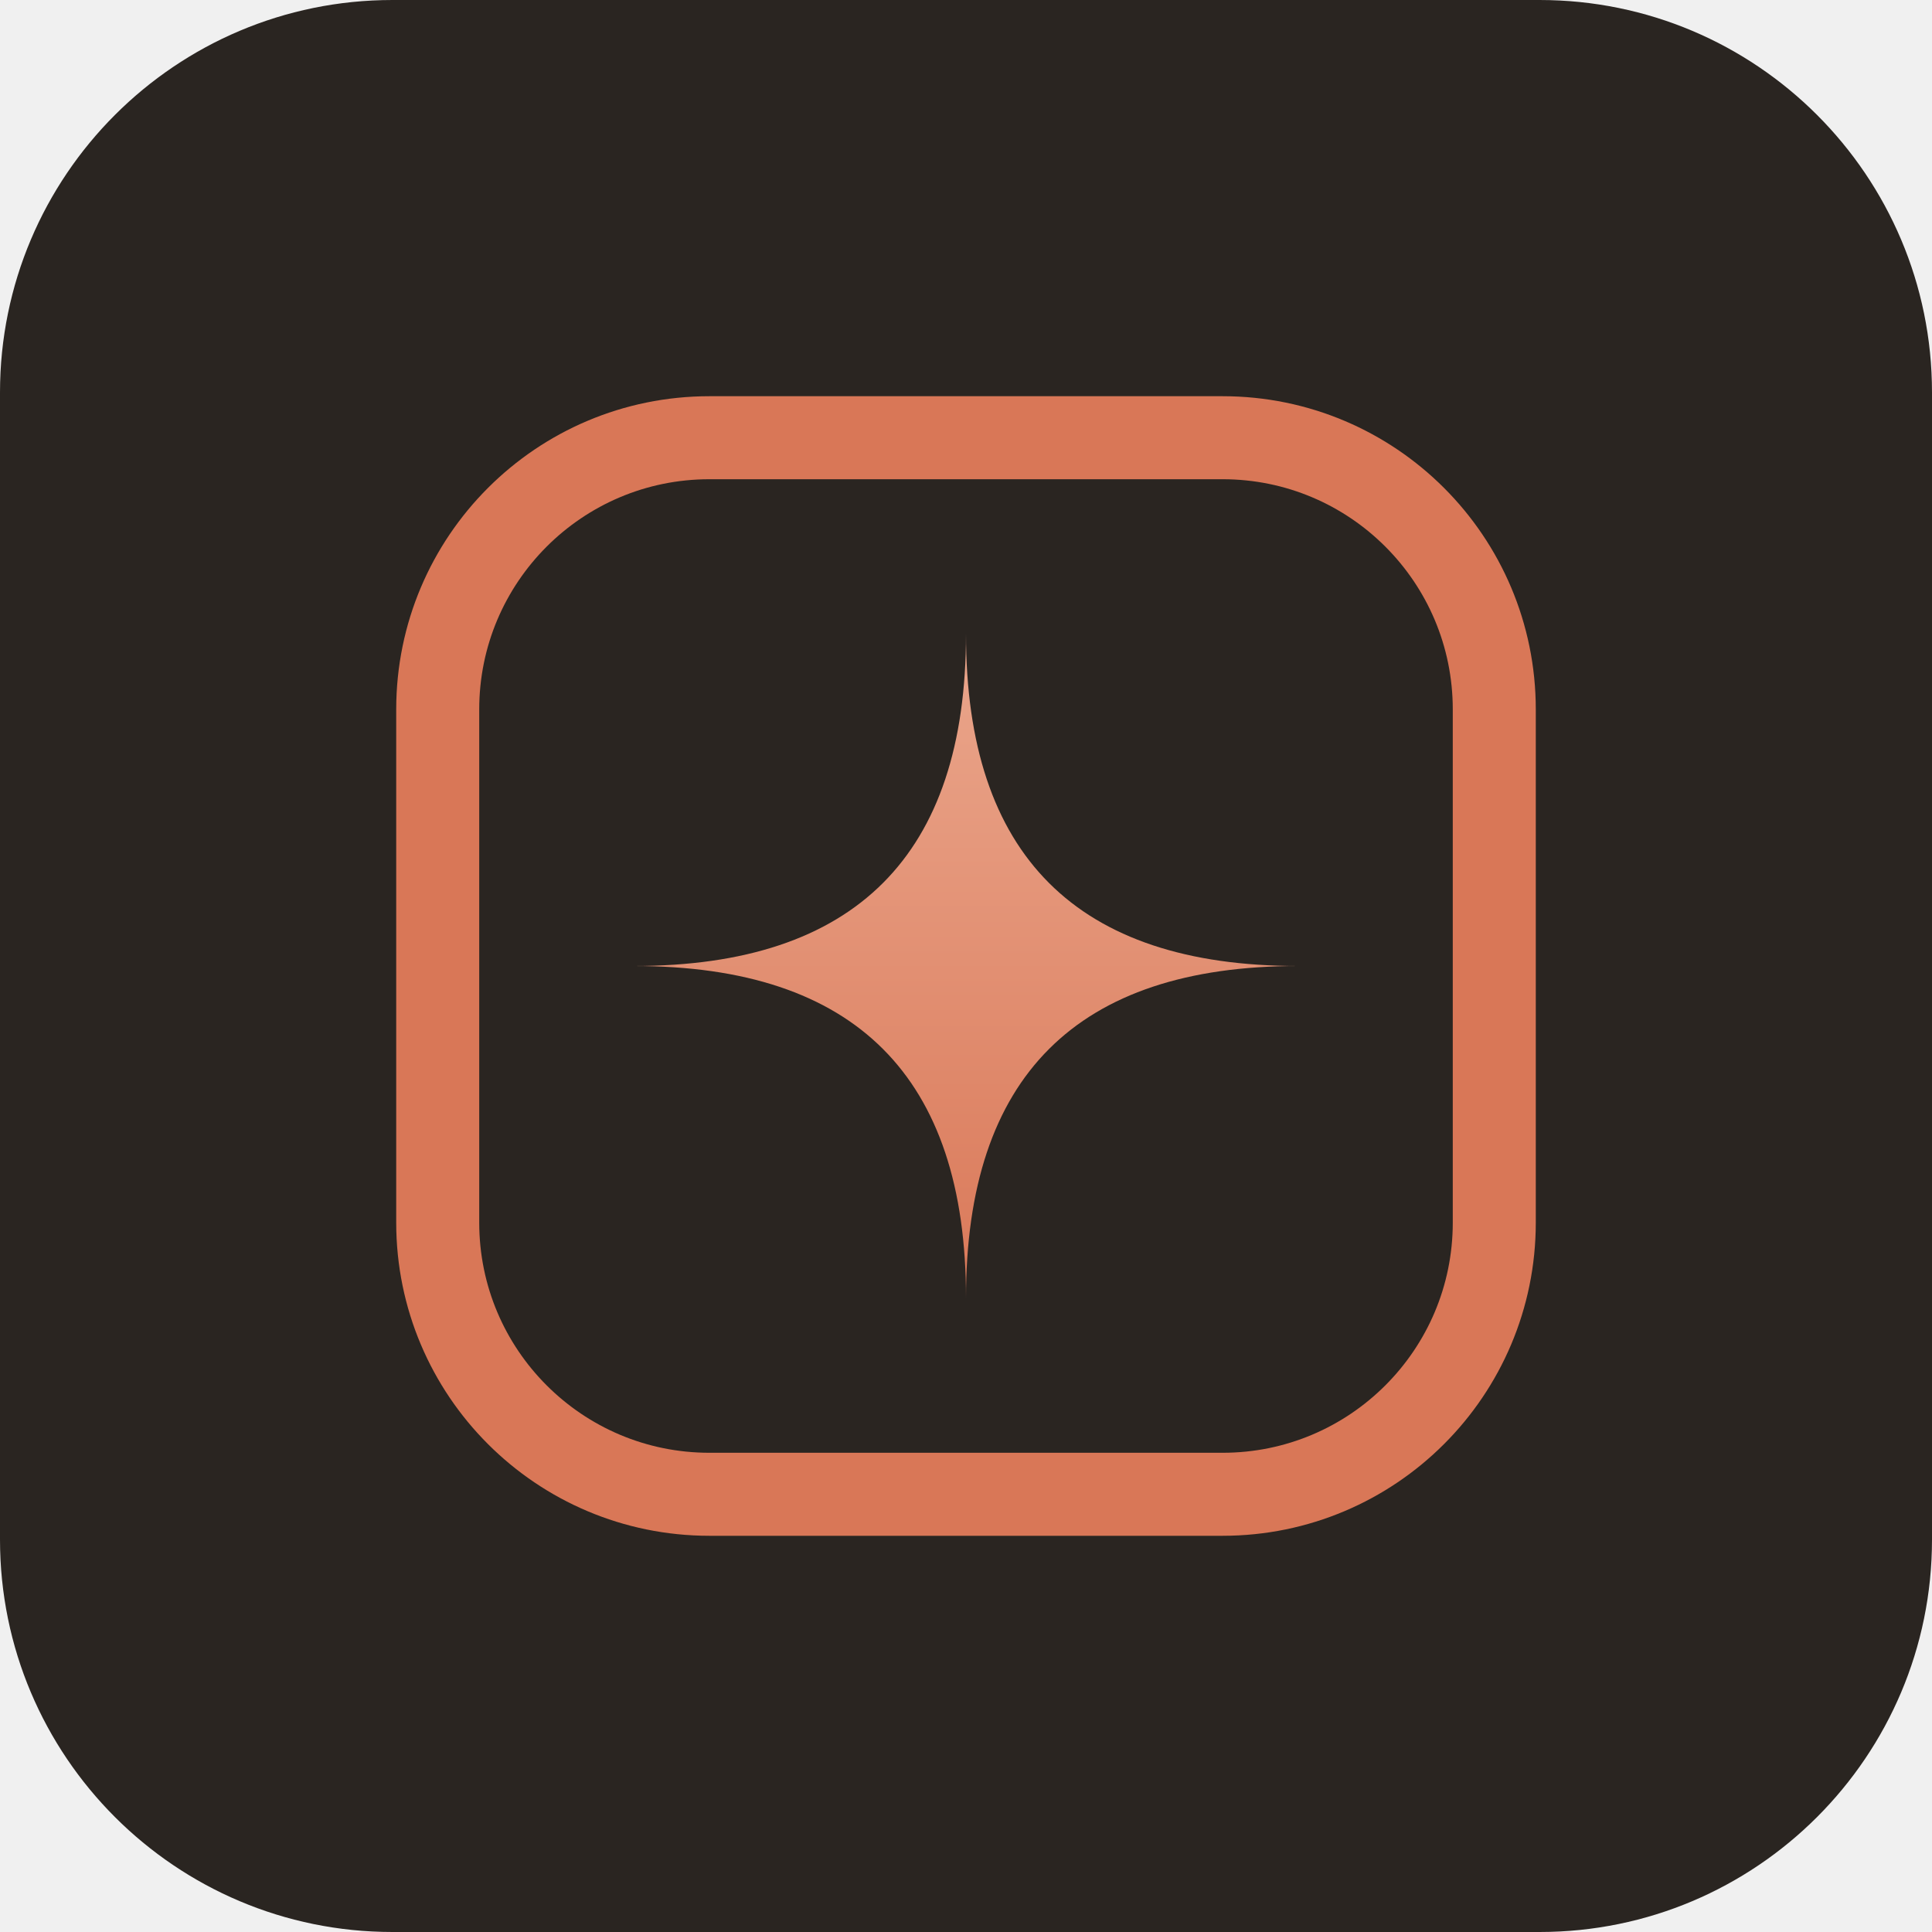
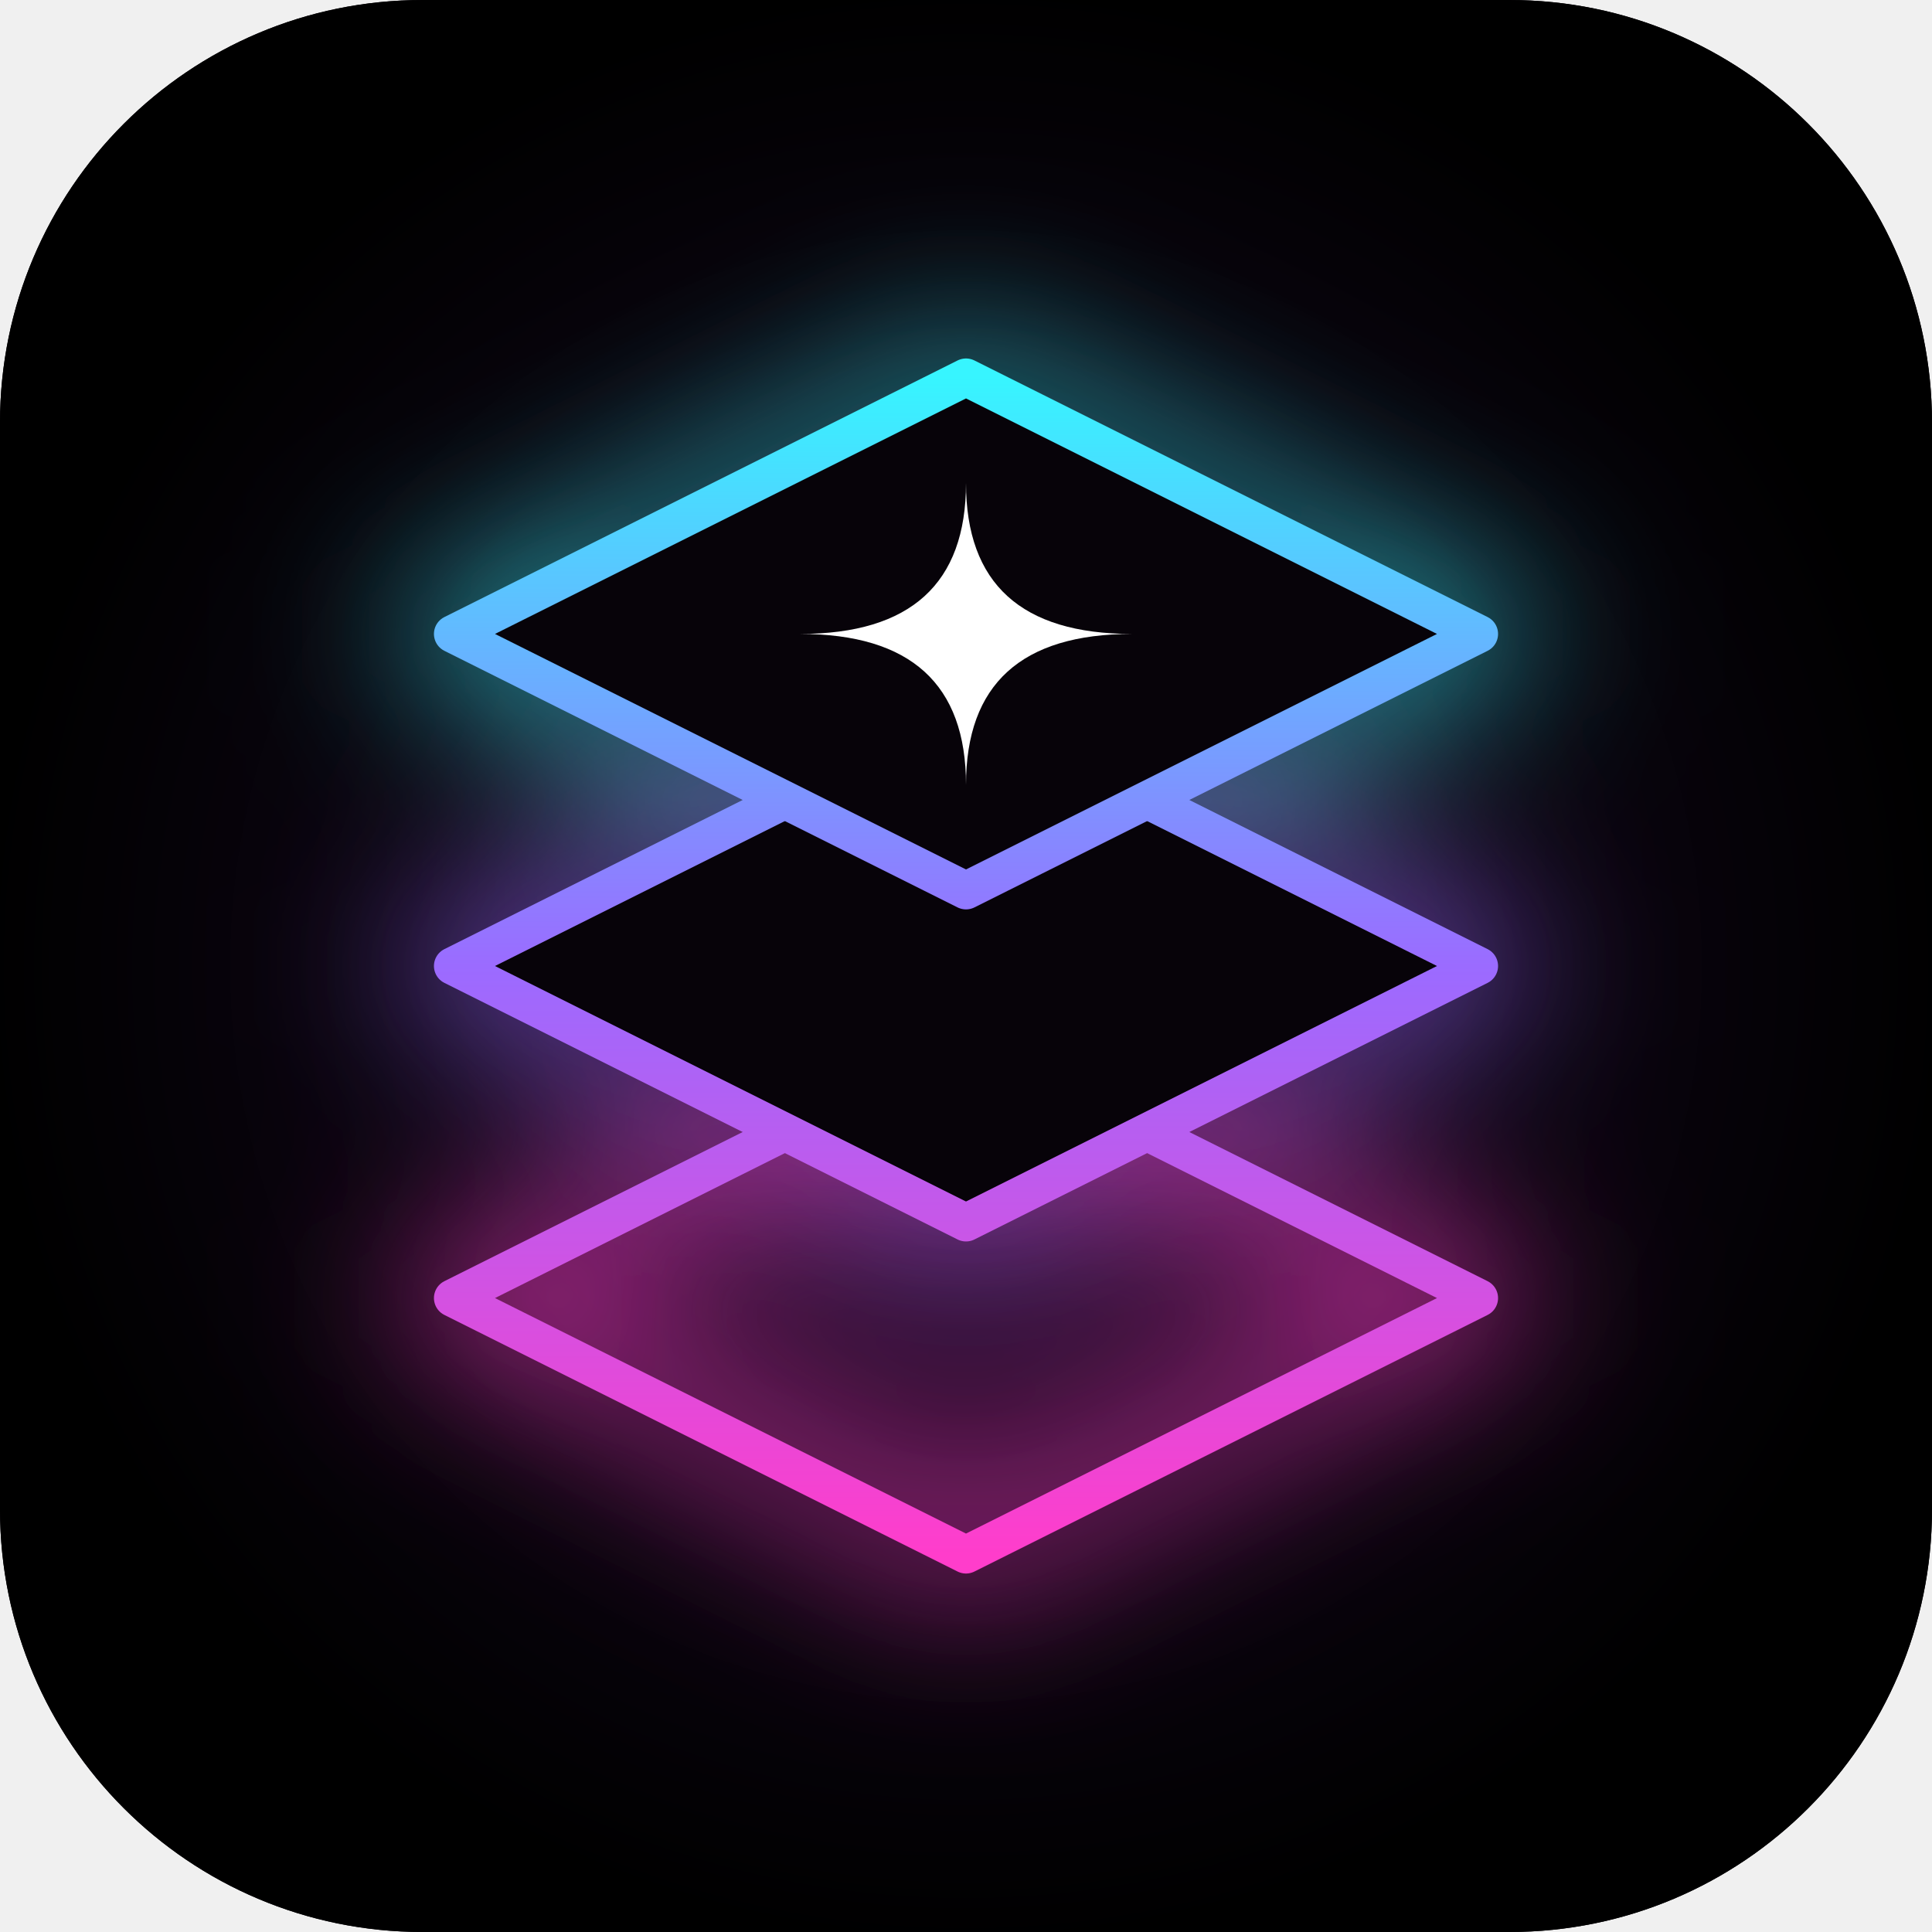
<svg xmlns="http://www.w3.org/2000/svg" viewBox="0 0 256 256" fill="none">
  <defs>
-     <linearGradient id="spark" x1="128" y1="80" x2="128" y2="176" gradientUnits="userSpaceOnUse">
-       <stop offset="0" stop-color="#EBA88E" />
-       <stop offset="1" stop-color="#D97757" />
+     <radialGradient id="bGlow" cx="128" cy="128" r="130" gradientUnits="userSpaceOnUse">
+       <stop offset="0" stop-color="#1A0A26" />
+       <stop offset="1" stop-color="#000000" />
+     </radialGradient>
+     <linearGradient id="bEdge" x1="128" y1="50" x2="128" y2="206" gradientUnits="userSpaceOnUse">
+       <stop offset="0" stop-color="#37F5FF" />
+       <stop offset="0.5" stop-color="#9B6BFF" />
+       <stop offset="1" stop-color="#FF3DCB" />
    </linearGradient>
+     <filter id="bBlur" x="-80%" y="-80%" width="260%" height="260%">
+       <feGaussianBlur stdDeviation="11" />
+     </filter>
  </defs>
-   <rect width="256" height="256" rx="52" fill="#2A2521" />
-   <rect x="58" y="58" width="140" height="140" rx="36" stroke="#D97757" stroke-width="11" />
-   <path d="M128 84 Q128 128 172 128 Q128 128 128 172 Q128 128 84 128 Q128 128 128 84 Z" fill="url(#spark)" />
+   <rect width="256" height="256" rx="56" fill="#070309" />
+   <rect width="256" height="256" rx="56" fill="url(#bGlow)" />
+   <g filter="url(#bBlur)" opacity="0.75">
+     <path d="M128 50 L196 84 L128 118 L60 84 Z" fill="none" stroke="#37F5FF" stroke-width="10" />
+     <path d="M128 94 L196 128 L128 162 L60 128 Z" fill="none" stroke="#9B6BFF" stroke-width="10" />
+     <path d="M128 138 L196 172 L128 206 L60 172 Z" fill="none" stroke="#FF3DCB" stroke-width="10" />
+   </g>
+   <path d="M128 138 L196 172 L128 206 L60 172 Z" fill="#FF3DCB" fill-opacity="0.12" stroke="url(#bEdge)" stroke-width="5" stroke-linejoin="round" />
+   <path d="M128 94 L196 128 L128 162 L60 128 Z" fill="#070309" stroke="url(#bEdge)" stroke-width="5" stroke-linejoin="round" />
+   <path d="M128 50 L196 84 L128 118 L60 84 Z" fill="#070309" stroke="url(#bEdge)" stroke-width="5" stroke-linejoin="round" />
+   <path d="M128 64 Q128 84 150 84 Q128 84 128 104 Q128 84 106 84 Q128 84 128 64 Z" fill="#FFFFFF" />
</svg>
